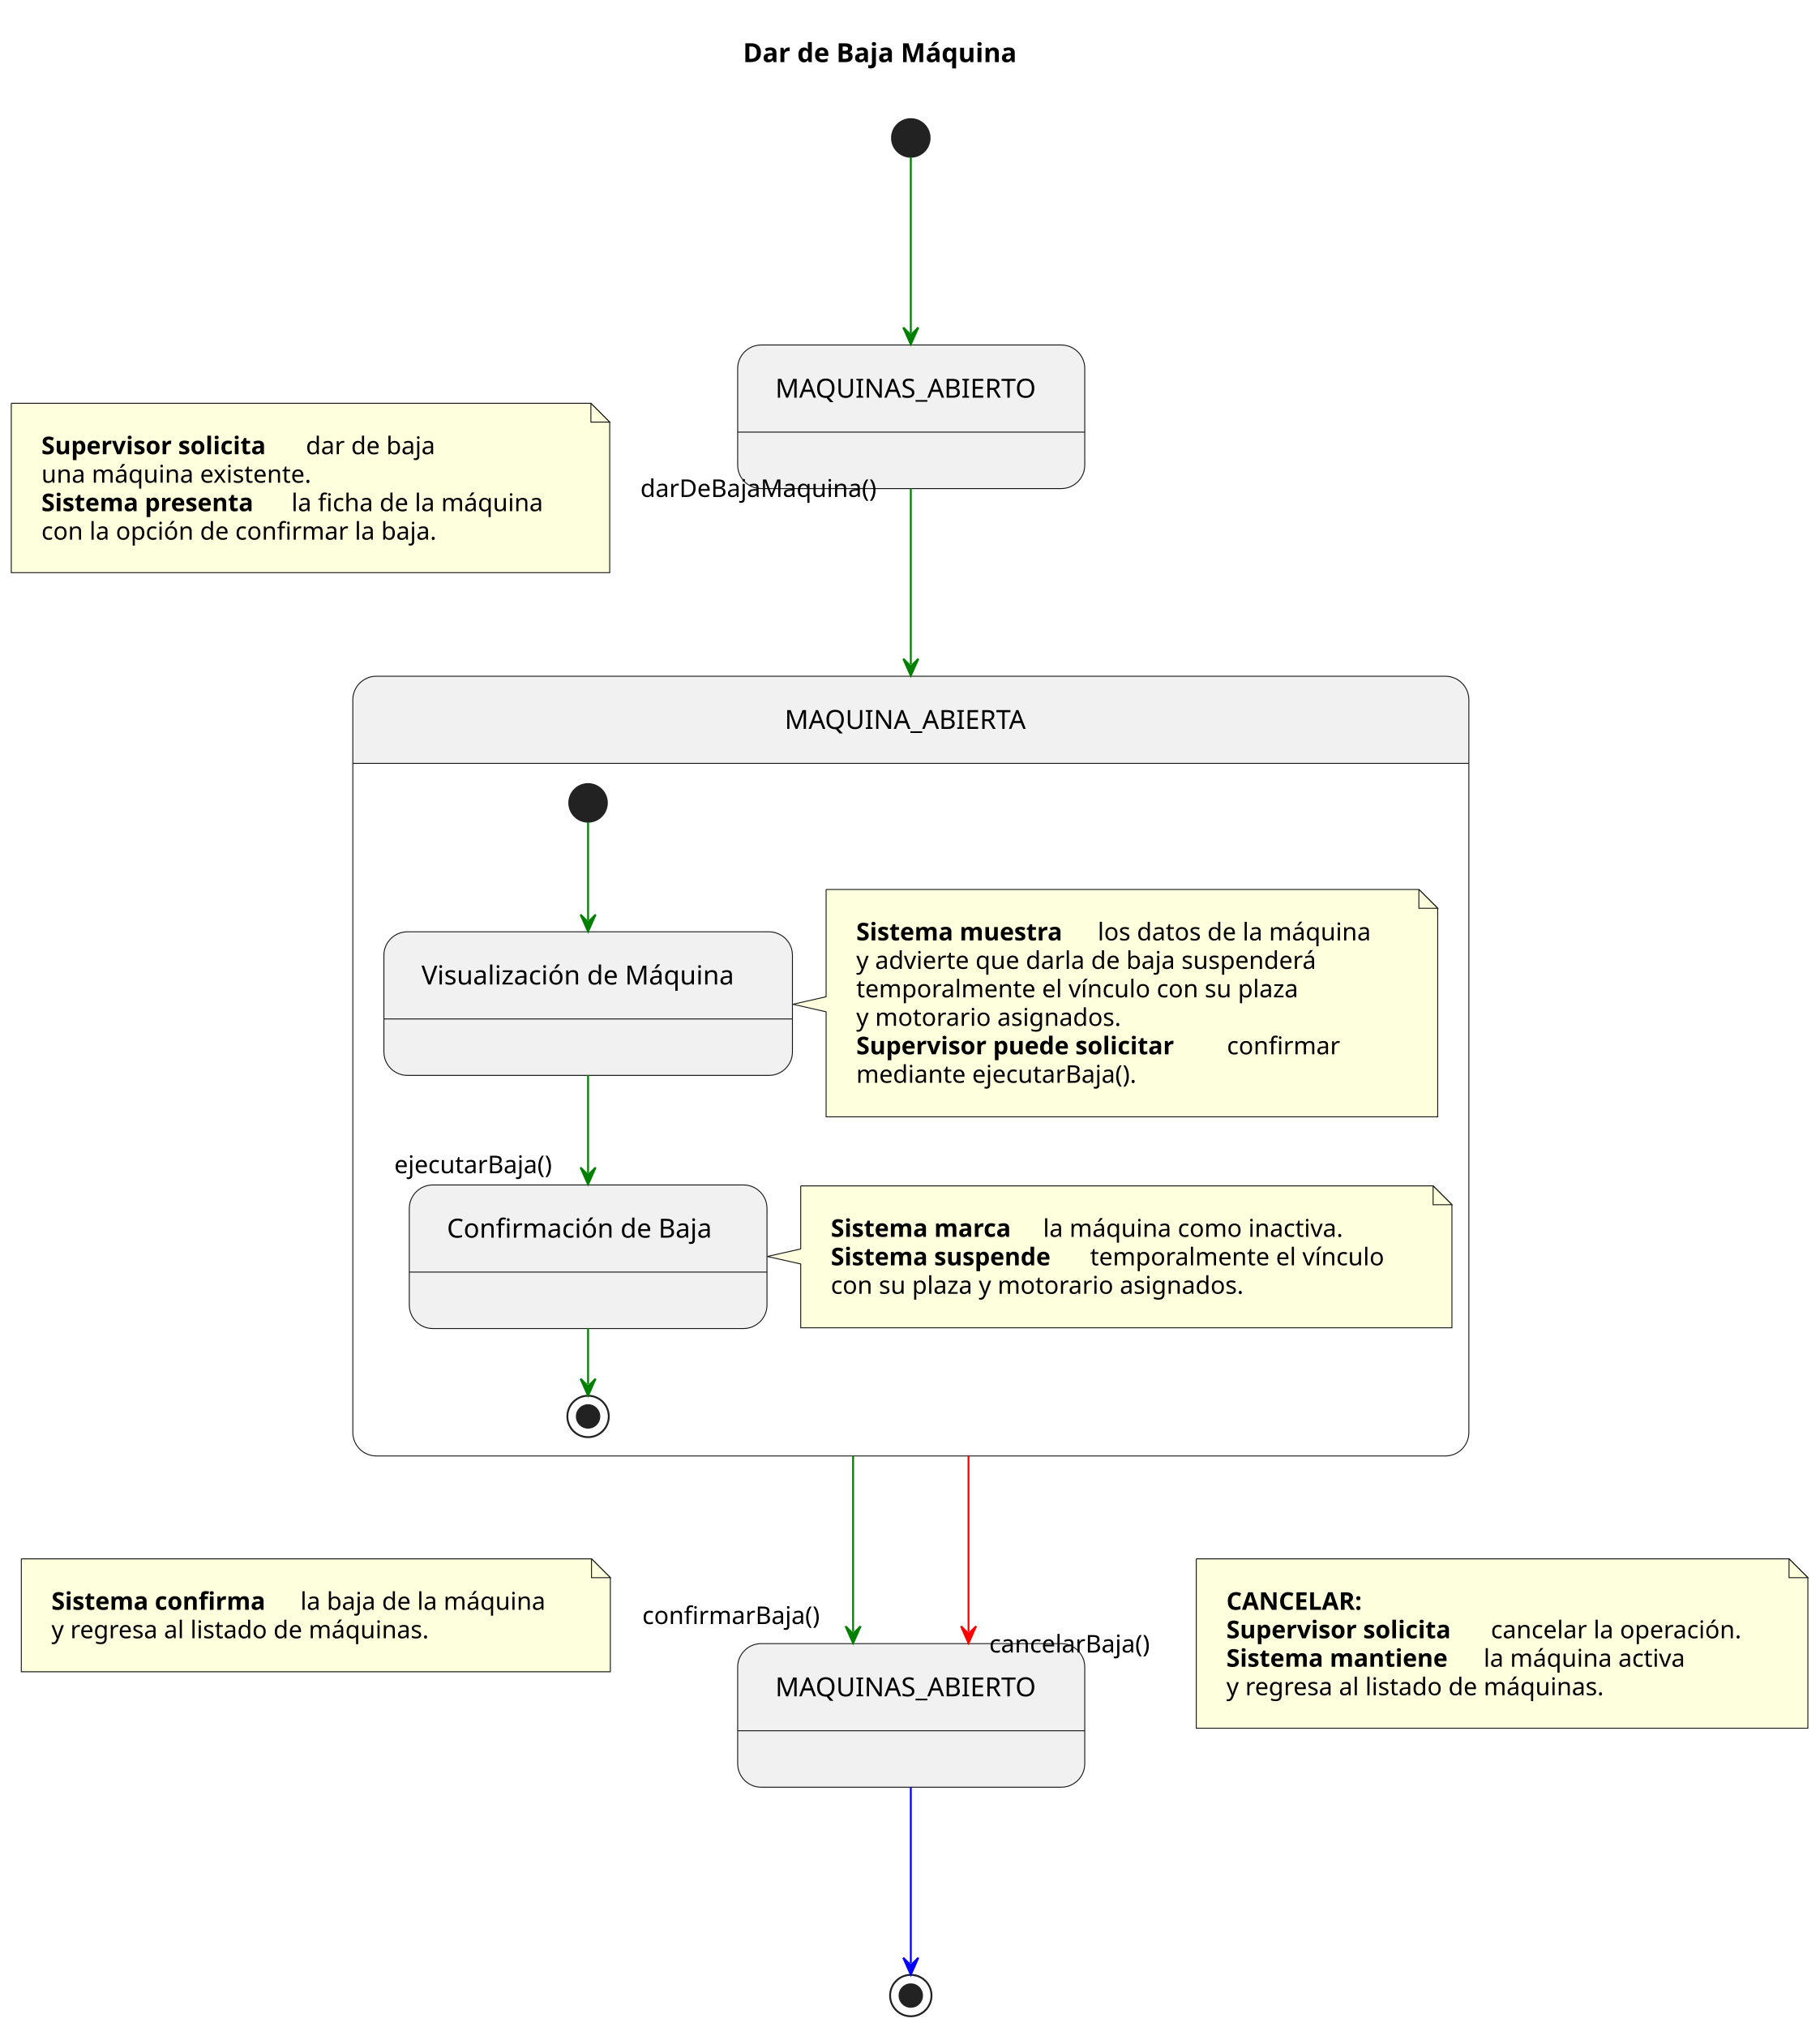
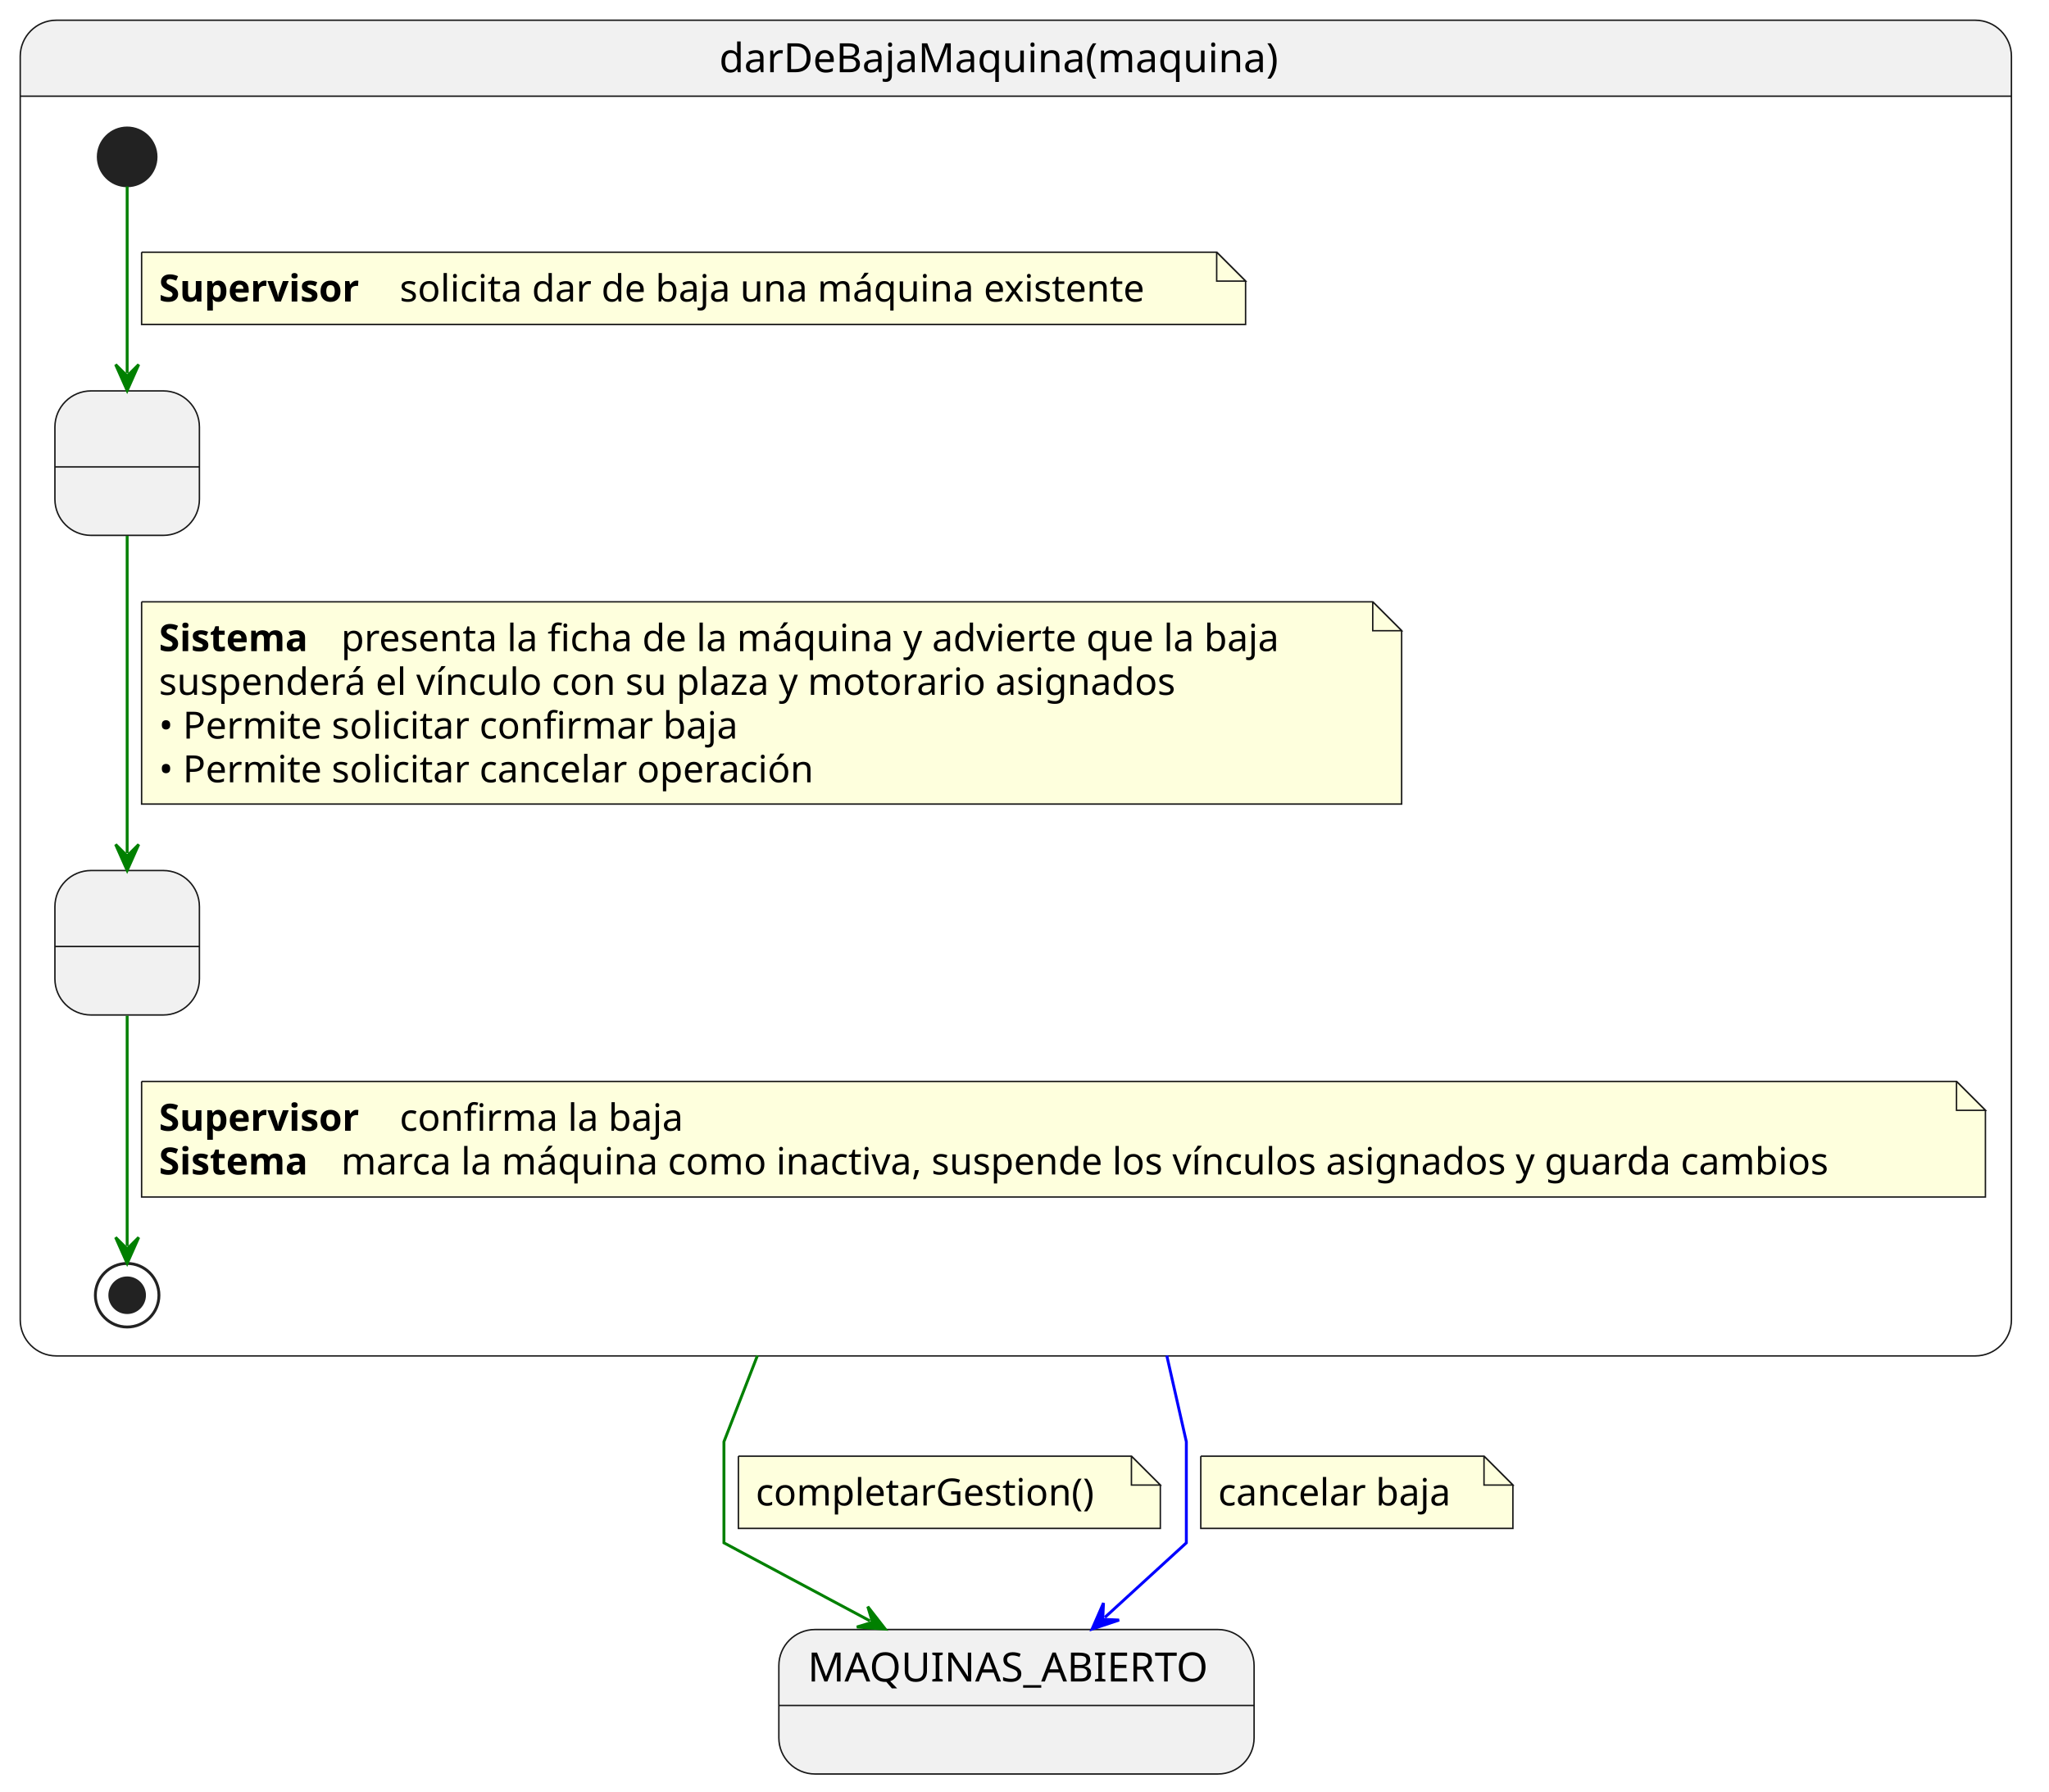
- <svg xmlns="http://www.w3.org/2000/svg" contentStyleType="text/css" data-diagram-type="STATE" height="1077px" preserveAspectRatio="none" style="width:967px;height:1077px;background:#FFFFFF;" version="1.1" viewBox="0 0 967 1077" width="967px" zoomAndPan="magnify">
+ <svg xmlns="http://www.w3.org/2000/svg" contentStyleType="text/css" data-diagram-type="STATE" height="620px" preserveAspectRatio="none" style="width:709px;height:620px;background:#FFFFFF;" version="1.1" viewBox="0 0 709 620" width="709px" zoomAndPan="magnify">
  <defs />
  <g>
-     <g class="title" data-source-line="1">
-       <text fill="#000000" font-family="sans-serif" font-size="14" font-weight="bold" lengthAdjust="spacing" textLength="164.056" x="394.821" y="32.995">Dar de Baja Máquina</text>
+     <path d="M19.5,7 L683.5,7 A12.5,12.5 0 0 1 696,19.5 L696,33.297 L7,33.297 L7,19.5 A12.5,12.5 0 0 1 19.5,7" fill="#F1F1F1" />
+     <rect fill="none" height="462.297" rx="12.5" ry="12.5" style="stroke:#181818;stroke-width:0.5;" width="689" x="7" y="7" />
+     <line style="stroke:#181818;stroke-width:0.5;" x1="7" x2="696" y1="33.297" y2="33.297" />
+     <text fill="#000000" font-family="sans-serif" font-size="14" lengthAdjust="spacing" textLength="205.269" x="248.865" y="24.995">darDeBajaMaquina(maquina)</text>
+     <g class="entity" data-qualified-name="darDeBajaMaquina.SolicitandoConfirmacion" id="ent0003">
+       <rect fill="#F1F1F1" height="50" rx="12.5" ry="12.5" style="stroke:#181818;stroke-width:0.5;" width="50" x="19" y="135.297" />
+       <line style="stroke:#181818;stroke-width:0.5;" x1="19" x2="69" y1="161.594" y2="161.594" />
+       <text fill="#000000" font-family="sans-serif" font-size="14" lengthAdjust="spacing" textLength="4.45" x="41.775" y="153.292"> </text>
    </g>
-     <g id="MAQUINAS_ABIERTO_INICIAL">
-       <rect fill="#F1F1F1" height="76.297" rx="12.5" ry="12.5" style="stroke:#181818;stroke-width:0.5;" width="184.443" x="392" y="183.297" />
-       <line style="stroke:#181818;stroke-width:0.5;" x1="392" x2="576.443" y1="229.594" y2="229.594" />
-       <text fill="#000000" font-family="sans-serif" font-size="14" lengthAdjust="spacing" textLength="144.443" x="412" y="211.292">MAQUINAS_ABIERTO</text>
+     <g class="entity" data-qualified-name="darDeBajaMaquina.ProcesandoBaja" id="ent0004">
+       <rect fill="#F1F1F1" height="50" rx="12.5" ry="12.5" style="stroke:#181818;stroke-width:0.5;" width="50" x="19" y="301.297" />
+       <line style="stroke:#181818;stroke-width:0.5;" x1="19" x2="69" y1="327.594" y2="327.594" />
+       <text fill="#000000" font-family="sans-serif" font-size="14" lengthAdjust="spacing" textLength="4.45" x="41.775" y="319.292"> </text>
    </g>
-     <path d="M200,359.297 L768.049,359.297 A12.5,12.5 0 0 1 780.549,371.797 L780.549,405.594 L187.5,405.594 L187.5,371.797 A12.5,12.5 0 0 1 200,359.297" fill="#F1F1F1" />
-     <rect fill="none" height="414.297" rx="12.5" ry="12.5" style="stroke:#181818;stroke-width:0.5;" width="593.049" x="187.5" y="359.297" />
-     <line style="stroke:#181818;stroke-width:0.5;" x1="187.5" x2="780.549" y1="405.594" y2="405.594" />
-     <text fill="#000000" font-family="sans-serif" font-size="14" lengthAdjust="spacing" textLength="134.114" x="416.967" y="387.292">MAQUINA_ABIERTA</text>
-     <g id="MAQUINA_ABIERTA.VisualizacionMaquina">
-       <rect fill="#F1F1F1" height="76.297" rx="12.5" ry="12.5" style="stroke:#181818;stroke-width:0.5;" width="217.106" x="204" y="495.094" />
-       <line style="stroke:#181818;stroke-width:0.5;" x1="204" x2="421.106" y1="541.391" y2="541.391" />
-       <text fill="#000000" font-family="sans-serif" font-size="14" lengthAdjust="spacing" textLength="177.106" x="224" y="523.089">Visualización de Máquina</text>
+     <g class="start_entity" data-qualified-name="darDeBajaMaquina..start.darDeBajaMaquina" data-source-line="8" id="ent0002">
+       <ellipse cx="44" cy="54.297" fill="#222222" rx="10" ry="10" style="stroke:#222222;stroke-width:1;" />
    </g>
-     <g id="MAQUINA_ABIERTA.ConfirmacionBaja">
-       <rect fill="#F1F1F1" height="76.297" rx="12.5" ry="12.5" style="stroke:#181818;stroke-width:0.5;" width="190.083" x="217.5" y="629.594" />
-       <line style="stroke:#181818;stroke-width:0.5;" x1="217.5" x2="407.583" y1="675.891" y2="675.891" />
-       <text fill="#000000" font-family="sans-serif" font-size="14" lengthAdjust="spacing" textLength="150.083" x="237.5" y="657.589">Confirmación de Baja</text>
+     <g class="end_entity" data-qualified-name="darDeBajaMaquina..end.darDeBajaMaquina" data-source-line="21" id="ent0005">
+       <ellipse cx="44" cy="448.297" fill="none" rx="11" ry="11" style="stroke:#222222;stroke-width:1;" />
+       <ellipse cx="44" cy="448.297" fill="#222222" rx="6" ry="6" style="stroke:#222222;stroke-width:1;" />
    </g>
-     <ellipse cx="312.5" cy="426.594" fill="#222222" rx="10" ry="10" style="stroke:#222222;stroke-width:1;" />
-     <ellipse cx="312.5" cy="752.594" fill="none" rx="11" ry="11" style="stroke:#222222;stroke-width:1;" />
-     <ellipse cx="312.5" cy="752.594" fill="#222222" rx="6" ry="6" style="stroke:#222222;stroke-width:1;" />
-     <g class="entity" data-entity="GMN2" data-source-line="27" data-uid="ent0003" id="entity_GMN2">
-       <path d="M439,472.594 L439,529.594 L421.35,533.594 L439,537.594 L439,593.391 A0,0 0 0 0 439,593.391 L763.994,593.391 A0,0 0 0 0 763.994,593.391 L763.994,482.594 L753.994,472.594 L439,472.594 A0,0 0 0 0 439,472.594" fill="#FEFFDD" style="stroke:#181818;stroke-width:0.5;" />
-       <path d="M753.994,472.594 L753.994,482.594 L763.994,482.594 L753.994,472.594" fill="#FEFFDD" style="stroke:#181818;stroke-width:0.5;" />
-       <text fill="#000000" font-family="sans-serif" font-size="13" font-weight="bold" lengthAdjust="spacing" textLength="124.186" x="455" y="499.661">Sistema muestra</text>
-       <text fill="#000000" font-family="sans-serif" font-size="13" lengthAdjust="spacing" textLength="155.676" x="583.318" y="499.661">los datos de la máquina</text>
-       <text fill="#000000" font-family="sans-serif" font-size="13" lengthAdjust="spacing" textLength="263.961" x="455" y="514.793">y advierte que darla de baja suspenderá</text>
-       <text fill="#000000" font-family="sans-serif" font-size="13" lengthAdjust="spacing" textLength="252.624" x="455" y="529.926">temporalmente el vínculo con su plaza</text>
-       <text fill="#000000" font-family="sans-serif" font-size="13" lengthAdjust="spacing" textLength="149.767" x="455" y="545.059">y motorario asignados.</text>
-       <text fill="#000000" font-family="sans-serif" font-size="13" font-weight="bold" lengthAdjust="spacing" textLength="192.855" x="455" y="560.192">Supervisor puede solicitar</text>
-       <text fill="#000000" font-family="sans-serif" font-size="13" lengthAdjust="spacing" textLength="62.848" x="651.987" y="560.192">confirmar</text>
-       <text fill="#000000" font-family="sans-serif" font-size="13" lengthAdjust="spacing" textLength="162.1" x="455" y="575.325">mediante ejecutarBaja().</text>
+     <g class="link" data-entity-1="ent0002" data-entity-2="ent0003" data-link-type="dependency" data-source-line="8" id="lnk3">
+       <path d="M44,64.527 C44,80.237 44,106.657 44,129.167" fill="none" id="*start*darDeBajaMaquina-to-SolicitandoConfirmacion" style="stroke:#008000;stroke-width:1;" />
+       <polygon fill="#008000" points="44,135.167,48,126.167,44,130.167,40,126.167,44,135.167" style="stroke:#008000;stroke-width:1;" />
+       <path d="M49,87.297 L49,112.297 L431,112.297 L431,97.297 L421,87.297 L49,87.297" fill="#FEFFDD" style="stroke:#181818;stroke-width:0.5;" />
+       <path d="M421,87.297 L421,97.297 L431,97.297 L421,87.297" fill="#FEFFDD" style="stroke:#181818;stroke-width:0.5;" />
+       <text fill="#000000" font-family="sans-serif" font-size="13" font-weight="bold" lengthAdjust="spacing" textLength="79.162" x="55" y="104.364">Supervisor</text>
+       <text fill="#000000" font-family="sans-serif" font-size="13" lengthAdjust="spacing" textLength="278.065" x="138.294" y="104.364">solicita dar de baja una máquina existente</text>
    </g>
-     <g class="entity" data-entity="GMN5" data-source-line="37" data-uid="ent0006" id="entity_GMN5">
-       <path d="M425.5,630.094 L425.5,663.594 L407.73,667.594 L425.5,671.594 L425.5,705.492 A0,0 0 0 0 425.5,705.492 L771.549,705.492 A0,0 0 0 0 771.549,705.492 L771.549,640.094 L761.549,630.094 L425.5,630.094 A0,0 0 0 0 425.5,630.094" fill="#FEFFDD" style="stroke:#181818;stroke-width:0.5;" />
-       <path d="M761.549,630.094 L761.549,640.094 L771.549,640.094 L761.549,630.094" fill="#FEFFDD" style="stroke:#181818;stroke-width:0.5;" />
-       <text fill="#000000" font-family="sans-serif" font-size="13" font-weight="bold" lengthAdjust="spacing" textLength="108.64" x="441.5" y="657.161">Sistema marca</text>
-       <text fill="#000000" font-family="sans-serif" font-size="13" lengthAdjust="spacing" textLength="172.098" x="554.273" y="657.161">la máquina como inactiva.</text>
-       <text fill="#000000" font-family="sans-serif" font-size="13" font-weight="bold" lengthAdjust="spacing" textLength="133.663" x="441.5" y="672.293">Sistema suspende</text>
-       <text fill="#000000" font-family="sans-serif" font-size="13" lengthAdjust="spacing" textLength="167.254" x="579.295" y="672.293">temporalmente el vínculo</text>
-       <text fill="#000000" font-family="sans-serif" font-size="13" lengthAdjust="spacing" textLength="235.136" x="441.5" y="687.426">con su plaza y motorario asignados.</text>
+     <g class="link" data-entity-1="ent0003" data-entity-2="ent0004" data-link-type="dependency" data-source-line="13" id="lnk4">
+       <path d="M44,185.497 C44,216.587 44,264.247 44,295.267" fill="none" id="SolicitandoConfirmacion-to-ProcesandoBaja" style="stroke:#008000;stroke-width:1;" />
+       <polygon fill="#008000" points="44,301.267,48,292.267,44,296.267,40,292.267,44,301.267" style="stroke:#008000;stroke-width:1;" />
+       <path d="M49,208.297 L49,278.297 L485,278.297 L485,218.297 L475,208.297 L49,208.297" fill="#FEFFDD" style="stroke:#181818;stroke-width:0.5;" />
+       <path d="M475,208.297 L475,218.297 L485,218.297 L475,208.297" fill="#FEFFDD" style="stroke:#181818;stroke-width:0.5;" />
+       <text fill="#000000" font-family="sans-serif" font-size="13" font-weight="bold" lengthAdjust="spacing" textLength="58.906" x="55" y="225.364">Sistema</text>
+       <text fill="#000000" font-family="sans-serif" font-size="13" lengthAdjust="spacing" textLength="352.397" x="118.039" y="225.364">presenta la ficha de la máquina y advierte que la baja</text>
+       <text fill="#000000" font-family="sans-serif" font-size="13" lengthAdjust="spacing" textLength="377.343" x="55" y="240.497">suspenderá el vínculo con su plaza y motorario asignados</text>
+       <text fill="#000000" font-family="sans-serif" font-size="13" lengthAdjust="spacing" textLength="216.512" x="55" y="255.629">• Permite solicitar confirmar baja</text>
+       <text fill="#000000" font-family="sans-serif" font-size="13" lengthAdjust="spacing" textLength="245.756" x="55" y="270.762">• Permite solicitar cancelar operación</text>
    </g>
-     <g class="link" data-entity-1=".start.MAQUINA_ABIERTA" data-entity-2="VisualizacionMaquina" data-source-line="25" data-uid="lnk6" id="link_.start.MAQUINA_ABIERTA_VisualizacionMaquina">
-       <path d="M312.5,436.804 C312.5,450.134 312.5,468.204 312.5,488.944" fill="none" id="*start*MAQUINA_ABIERTA-to-VisualizacionMaquina" style="stroke:#008000;stroke-width:1;" />
-       <polygon fill="#008000" points="312.5,494.944,316.5,485.944,312.5,489.944,308.5,485.944,312.5,494.944" style="stroke:#008000;stroke-width:1;" />
+     <g class="link" data-entity-1="ent0004" data-entity-2="ent0005" data-link-type="dependency" data-source-line="21" id="lnk6">
+       <path d="M44,351.577 C44,377.877 44,412.567 44,431.277" fill="none" id="ProcesandoBaja-to-*end*darDeBajaMaquina" style="stroke:#008000;stroke-width:1;" />
+       <polygon fill="#008000" points="44,437.277,48,428.277,44,432.277,40,428.277,44,437.277" style="stroke:#008000;stroke-width:1;" />
+       <path d="M49,374.297 L49,414.297 L687,414.297 L687,384.297 L677,374.297 L49,374.297" fill="#FEFFDD" style="stroke:#181818;stroke-width:0.5;" />
+       <path d="M677,374.297 L677,384.297 L687,384.297 L677,374.297" fill="#FEFFDD" style="stroke:#181818;stroke-width:0.5;" />
+       <text fill="#000000" font-family="sans-serif" font-size="13" font-weight="bold" lengthAdjust="spacing" textLength="79.162" x="55" y="391.364">Supervisor</text>
+       <text fill="#000000" font-family="sans-serif" font-size="13" lengthAdjust="spacing" textLength="105.143" x="138.294" y="391.364">confirma la baja</text>
+       <text fill="#000000" font-family="sans-serif" font-size="13" font-weight="bold" lengthAdjust="spacing" textLength="58.906" x="55" y="406.497">Sistema</text>
+       <text fill="#000000" font-family="sans-serif" font-size="13" lengthAdjust="spacing" textLength="554.246" x="118.039" y="406.497">marca la máquina como inactiva, suspende los vínculos asignados y guarda cambios</text>
    </g>
-     <g class="link" data-entity-1="VisualizacionMaquina" data-entity-2="ConfirmacionBaja" data-source-line="35" data-uid="lnk7" id="link_VisualizacionMaquina_ConfirmacionBaja">
-       <path d="M312.5,571.274 C312.5,589.454 312.5,605.134 312.5,623.314" fill="none" id="VisualizacionMaquina-to-ConfirmacionBaja" style="stroke:#008000;stroke-width:1;" />
-       <polygon fill="#008000" points="312.5,629.314,316.5,620.314,312.5,624.314,308.5,620.314,312.5,629.314" style="stroke:#008000;stroke-width:1;" />
-       <text fill="#000000" font-family="sans-serif" font-size="13" lengthAdjust="spacing" textLength="92.009" x="209.5" y="623.361">ejecutarBaja()</text>
+     <g class="entity" data-qualified-name="MAQUINAS_ABIERTO" id="ent0007">
+       <rect fill="#F1F1F1" height="50" rx="12.5" ry="12.5" style="stroke:#181818;stroke-width:0.5;" width="164.443" x="269.5" y="564" />
+       <line style="stroke:#181818;stroke-width:0.5;" x1="269.5" x2="433.943" y1="590.297" y2="590.297" />
+       <text fill="#000000" font-family="sans-serif" font-size="14" lengthAdjust="spacing" textLength="144.443" x="279.5" y="581.995">MAQUINAS_ABIERTO</text>
    </g>
-     <g class="link" data-entity-1="ConfirmacionBaja" data-entity-2=".end.MAQUINA_ABIERTA" data-source-line="42" data-uid="lnk9" id="link_ConfirmacionBaja_.end.MAQUINA_ABIERTA">
-       <path d="M312.5,705.614 C312.5,718.704 312.5,726.354 312.5,735.554" fill="none" id="ConfirmacionBaja-to-*end*MAQUINA_ABIERTA" style="stroke:#008000;stroke-width:1;" />
-       <polygon fill="#008000" points="312.5,741.554,316.5,732.554,312.5,736.554,308.5,732.554,312.5,741.554" style="stroke:#008000;stroke-width:1;" />
+     <g class="link" data-entity-1="ent0002" data-entity-2="ent0007" data-link-type="dependency" data-source-line="28" id="lnk8">
+       <path d="M262.09,469.17 C254.99,487.43 250.5,499 250.5,499 C250.5,499 250.5,534 250.5,534 C250.5,534 274.138,546.642 301.028,561.012" fill="none" id="darDeBajaMaquina-to-MAQUINAS_ABIERTO" style="stroke:#008000;stroke-width:1;" />
+       <polygon fill="#008000" points="306.32,563.84,300.268,556.07,301.91,561.483,296.497,563.126,306.32,563.84" style="stroke:#008000;stroke-width:1;" />
+       <path d="M255.5,504 L255.5,529 L401.5,529 L401.5,514 L391.5,504 L255.5,504" fill="#FEFFDD" style="stroke:#181818;stroke-width:0.5;" />
+       <path d="M391.5,504 L391.5,514 L401.5,514 L391.5,504" fill="#FEFFDD" style="stroke:#181818;stroke-width:0.5;" />
+       <text fill="#000000" font-family="sans-serif" font-size="13" lengthAdjust="spacing" textLength="125.925" x="261.5" y="521.067">completarGestion()</text>
    </g>
-     <g id="MAQUINAS_ABIERTO_FINAL">
-       <rect fill="#F1F1F1" height="76.297" rx="12.5" ry="12.5" style="stroke:#181818;stroke-width:0.5;" width="184.443" x="392" y="873.297" />
-       <line style="stroke:#181818;stroke-width:0.5;" x1="392" x2="576.443" y1="919.594" y2="919.594" />
-       <text fill="#000000" font-family="sans-serif" font-size="14" lengthAdjust="spacing" textLength="144.443" x="412" y="901.292">MAQUINAS_ABIERTO</text>
-     </g>
-     <ellipse cx="484" cy="73.297" fill="#222222" rx="10" ry="10" style="stroke:#222222;stroke-width:1;" />
-     <ellipse cx="484" cy="1060.297" fill="none" rx="11" ry="11" style="stroke:#222222;stroke-width:1;" />
-     <ellipse cx="484" cy="1060.297" fill="#222222" rx="6" ry="6" style="stroke:#222222;stroke-width:1;" />
-     <g class="link" data-entity-1=".start." data-entity-2="MAQUINAS_ABIERTO_INICIAL" data-source-line="11" data-uid="lnk3" id="link_.start._MAQUINAS_ABIERTO_INICIAL">
-       <path d="M484,83.467 C484,103.647 484,143.677 484,176.997" fill="none" id="*start*-to-MAQUINAS_ABIERTO_INICIAL" style="stroke:#008000;stroke-width:1;" />
-       <polygon fill="#008000" points="484,182.997,488,173.997,484,177.997,480,173.997,484,182.997" style="stroke:#008000;stroke-width:1;" />
-     </g>
-     <g class="link" data-entity-1="MAQUINAS_ABIERTO_INICIAL" data-entity-2="MAQUINA_ABIERTA" data-source-line="13" data-uid="lnk4" id="link_MAQUINAS_ABIERTO_INICIAL_MAQUINA_ABIERTA">
-       <path d="M484,259.537 C484,285.067 484,314.857 484,353.017" fill="none" id="MAQUINAS_ABIERTO_INICIAL-to-MAQUINA_ABIERTA" style="stroke:#008000;stroke-width:1;" />
-       <polygon fill="#008000" points="484,359.017,488,350.017,484,354.017,480,350.017,484,359.017" style="stroke:#008000;stroke-width:1;" />
-       <path d="M6,214.277 L6,304.277 L324,304.277 L324,224.277 L314,214.277 L6,214.277" fill="#FEFFDD" style="stroke:#181818;stroke-width:0.5;" />
-       <path d="M314,214.277 L314,224.277 L324,224.277 L314,214.277" fill="#FEFFDD" style="stroke:#181818;stroke-width:0.5;" />
-       <text fill="#000000" font-family="sans-serif" font-size="13" font-weight="bold" lengthAdjust="spacing" textLength="136.417" x="22" y="241.344">Supervisor solicita</text>
-       <text fill="#000000" font-family="sans-serif" font-size="13" lengthAdjust="spacing" textLength="73.874" x="162.55" y="241.344">dar de baja</text>
-       <text fill="#000000" font-family="sans-serif" font-size="13" lengthAdjust="spacing" textLength="154.286" x="22" y="256.477">una máquina existente.</text>
-       <text fill="#000000" font-family="sans-serif" font-size="13" font-weight="bold" lengthAdjust="spacing" textLength="128.762" x="22" y="271.609">Sistema presenta</text>
-       <text fill="#000000" font-family="sans-serif" font-size="13" lengthAdjust="spacing" textLength="144.416" x="154.894" y="271.609">la ficha de la máquina</text>
-       <text fill="#000000" font-family="sans-serif" font-size="13" lengthAdjust="spacing" textLength="225.475" x="22" y="286.742">con la opción de confirmar la baja.</text>
-       <text fill="#000000" font-family="sans-serif" font-size="13" lengthAdjust="spacing" textLength="133.669" x="340.31" y="264.043">darDeBajaMaquina()</text>
-     </g>
-     <g class="link" data-entity-1="MAQUINA_ABIERTA" data-entity-2="MAQUINAS_ABIERTO_FINAL" data-source-line="45" data-uid="lnk10" id="link_MAQUINA_ABIERTA_MAQUINAS_ABIERTO_FINAL">
-       <path d="M453.33,773.457 C453.33,811.667 453.33,841.507 453.33,867.067" fill="none" id="MAQUINA_ABIERTA-to-MAQUINAS_ABIERTO_FINAL" style="stroke:#008000;stroke-width:1;" />
-       <polygon fill="#008000" points="453.33,873.067,457.33,864.067,453.33,868.067,449.33,864.067,453.33,873.067" style="stroke:#008000;stroke-width:1;" />
-       <path d="M11.33,828.257 L11.33,888.257 L324.33,888.257 L324.33,838.257 L314.33,828.257 L11.33,828.257" fill="#FEFFDD" style="stroke:#181818;stroke-width:0.5;" />
-       <path d="M314.33,828.257 L314.33,838.257 L324.33,838.257 L314.33,828.257" fill="#FEFFDD" style="stroke:#181818;stroke-width:0.5;" />
-       <text fill="#000000" font-family="sans-serif" font-size="13" font-weight="bold" lengthAdjust="spacing" textLength="128.166" x="27.33" y="855.324">Sistema confirma</text>
-       <text fill="#000000" font-family="sans-serif" font-size="13" lengthAdjust="spacing" textLength="140.67" x="159.628" y="855.324">la baja de la máquina</text>
-       <text fill="#000000" font-family="sans-serif" font-size="13" lengthAdjust="spacing" textLength="216.969" x="27.33" y="870.457">y regresa al listado de máquinas.</text>
-       <text fill="#000000" font-family="sans-serif" font-size="13" lengthAdjust="spacing" textLength="101.455" x="341.298" y="862.89">confirmarBaja()</text>
-     </g>
-     <g class="link" data-entity-1="MAQUINA_ABIERTA" data-entity-2="MAQUINAS_ABIERTO_FINAL" data-source-line="51" data-uid="lnk11" id="link_MAQUINA_ABIERTA_MAQUINAS_ABIERTO_FINAL">
-       <path d="M514.67,773.457 C514.67,811.667 514.67,841.507 514.67,867.067" fill="none" id="MAQUINA_ABIERTA-to-MAQUINAS_ABIERTO_FINAL-1" style="stroke:#FF0000;stroke-width:1;" />
-       <polygon fill="#FF0000" points="514.67,873.067,518.67,864.067,514.67,868.067,510.67,864.067,514.67,873.067" style="stroke:#FF0000;stroke-width:1;" />
-       <text fill="#000000" font-family="sans-serif" font-size="13" lengthAdjust="spacing" textLength="94.028" x="525.67" y="878.023">cancelarBaja()</text>
-       <path d="M635.698,828.257 L635.698,918.257 L960.698,918.257 L960.698,838.257 L950.698,828.257 L635.698,828.257" fill="#FEFFDD" style="stroke:#181818;stroke-width:0.5;" />
-       <path d="M950.698,828.257 L950.698,838.257 L960.698,838.257 L950.698,828.257" fill="#FEFFDD" style="stroke:#181818;stroke-width:0.5;" />
-       <text fill="#000000" font-family="sans-serif" font-size="13" font-weight="bold" lengthAdjust="spacing" textLength="82.456" x="651.698" y="855.324">CANCELAR:</text>
-       <text fill="#000000" font-family="sans-serif" font-size="13" font-weight="bold" lengthAdjust="spacing" textLength="136.417" x="651.698" y="870.457">Supervisor solicita</text>
-       <text fill="#000000" font-family="sans-serif" font-size="13" lengthAdjust="spacing" textLength="143.863" x="792.248" y="870.457">cancelar la operación.</text>
-       <text fill="#000000" font-family="sans-serif" font-size="13" font-weight="bold" lengthAdjust="spacing" textLength="132.565" x="651.698" y="885.589">Sistema mantiene</text>
-       <text fill="#000000" font-family="sans-serif" font-size="13" lengthAdjust="spacing" textLength="116.264" x="788.395" y="885.589">la máquina activa</text>
-       <text fill="#000000" font-family="sans-serif" font-size="13" lengthAdjust="spacing" textLength="216.969" x="651.698" y="900.722">y regresa al listado de máquinas.</text>
-     </g>
-     <g class="link" data-entity-1="MAQUINAS_ABIERTO_FINAL" data-entity-2=".end." data-source-line="59" data-uid="lnk13" id="link_MAQUINAS_ABIERTO_FINAL_.end.">
-       <path d="M484,949.667 C484,982.777 484,1022.457 484,1043.217" fill="none" id="MAQUINAS_ABIERTO_FINAL-to-*end*" style="stroke:#0000FF;stroke-width:1;" />
-       <polygon fill="#0000FF" points="484,1049.217,488,1040.217,484,1044.217,480,1040.217,484,1049.217" style="stroke:#0000FF;stroke-width:1;" />
+     <g class="link" data-entity-1="ent0002" data-entity-2="ent0007" data-link-type="dependency" data-source-line="33" id="lnk9">
+       <path d="M403.73,469.17 C407.87,487.43 410.5,499 410.5,499 C410.5,499 410.5,534 410.5,534 C410.5,534 398.027,545.42 382.317,559.79" fill="none" id="darDeBajaMaquina-to-MAQUINAS_ABIERTO-1" style="stroke:#0000FF;stroke-width:1;" />
+       <polygon fill="#0000FF" points="377.89,563.84,387.231,560.717,381.579,560.465,381.831,554.814,377.89,563.84" style="stroke:#0000FF;stroke-width:1;" />
+       <path d="M415.5,504 L415.5,529 L523.5,529 L523.5,514 L513.5,504 L415.5,504" fill="#FEFFDD" style="stroke:#181818;stroke-width:0.5;" />
+       <path d="M513.5,504 L513.5,514 L523.5,514 L513.5,504" fill="#FEFFDD" style="stroke:#181818;stroke-width:0.5;" />
+       <text fill="#000000" font-family="sans-serif" font-size="13" lengthAdjust="spacing" textLength="87.35" x="421.5" y="521.067">cancelar baja</text>
    </g>
  </g>
</svg>
